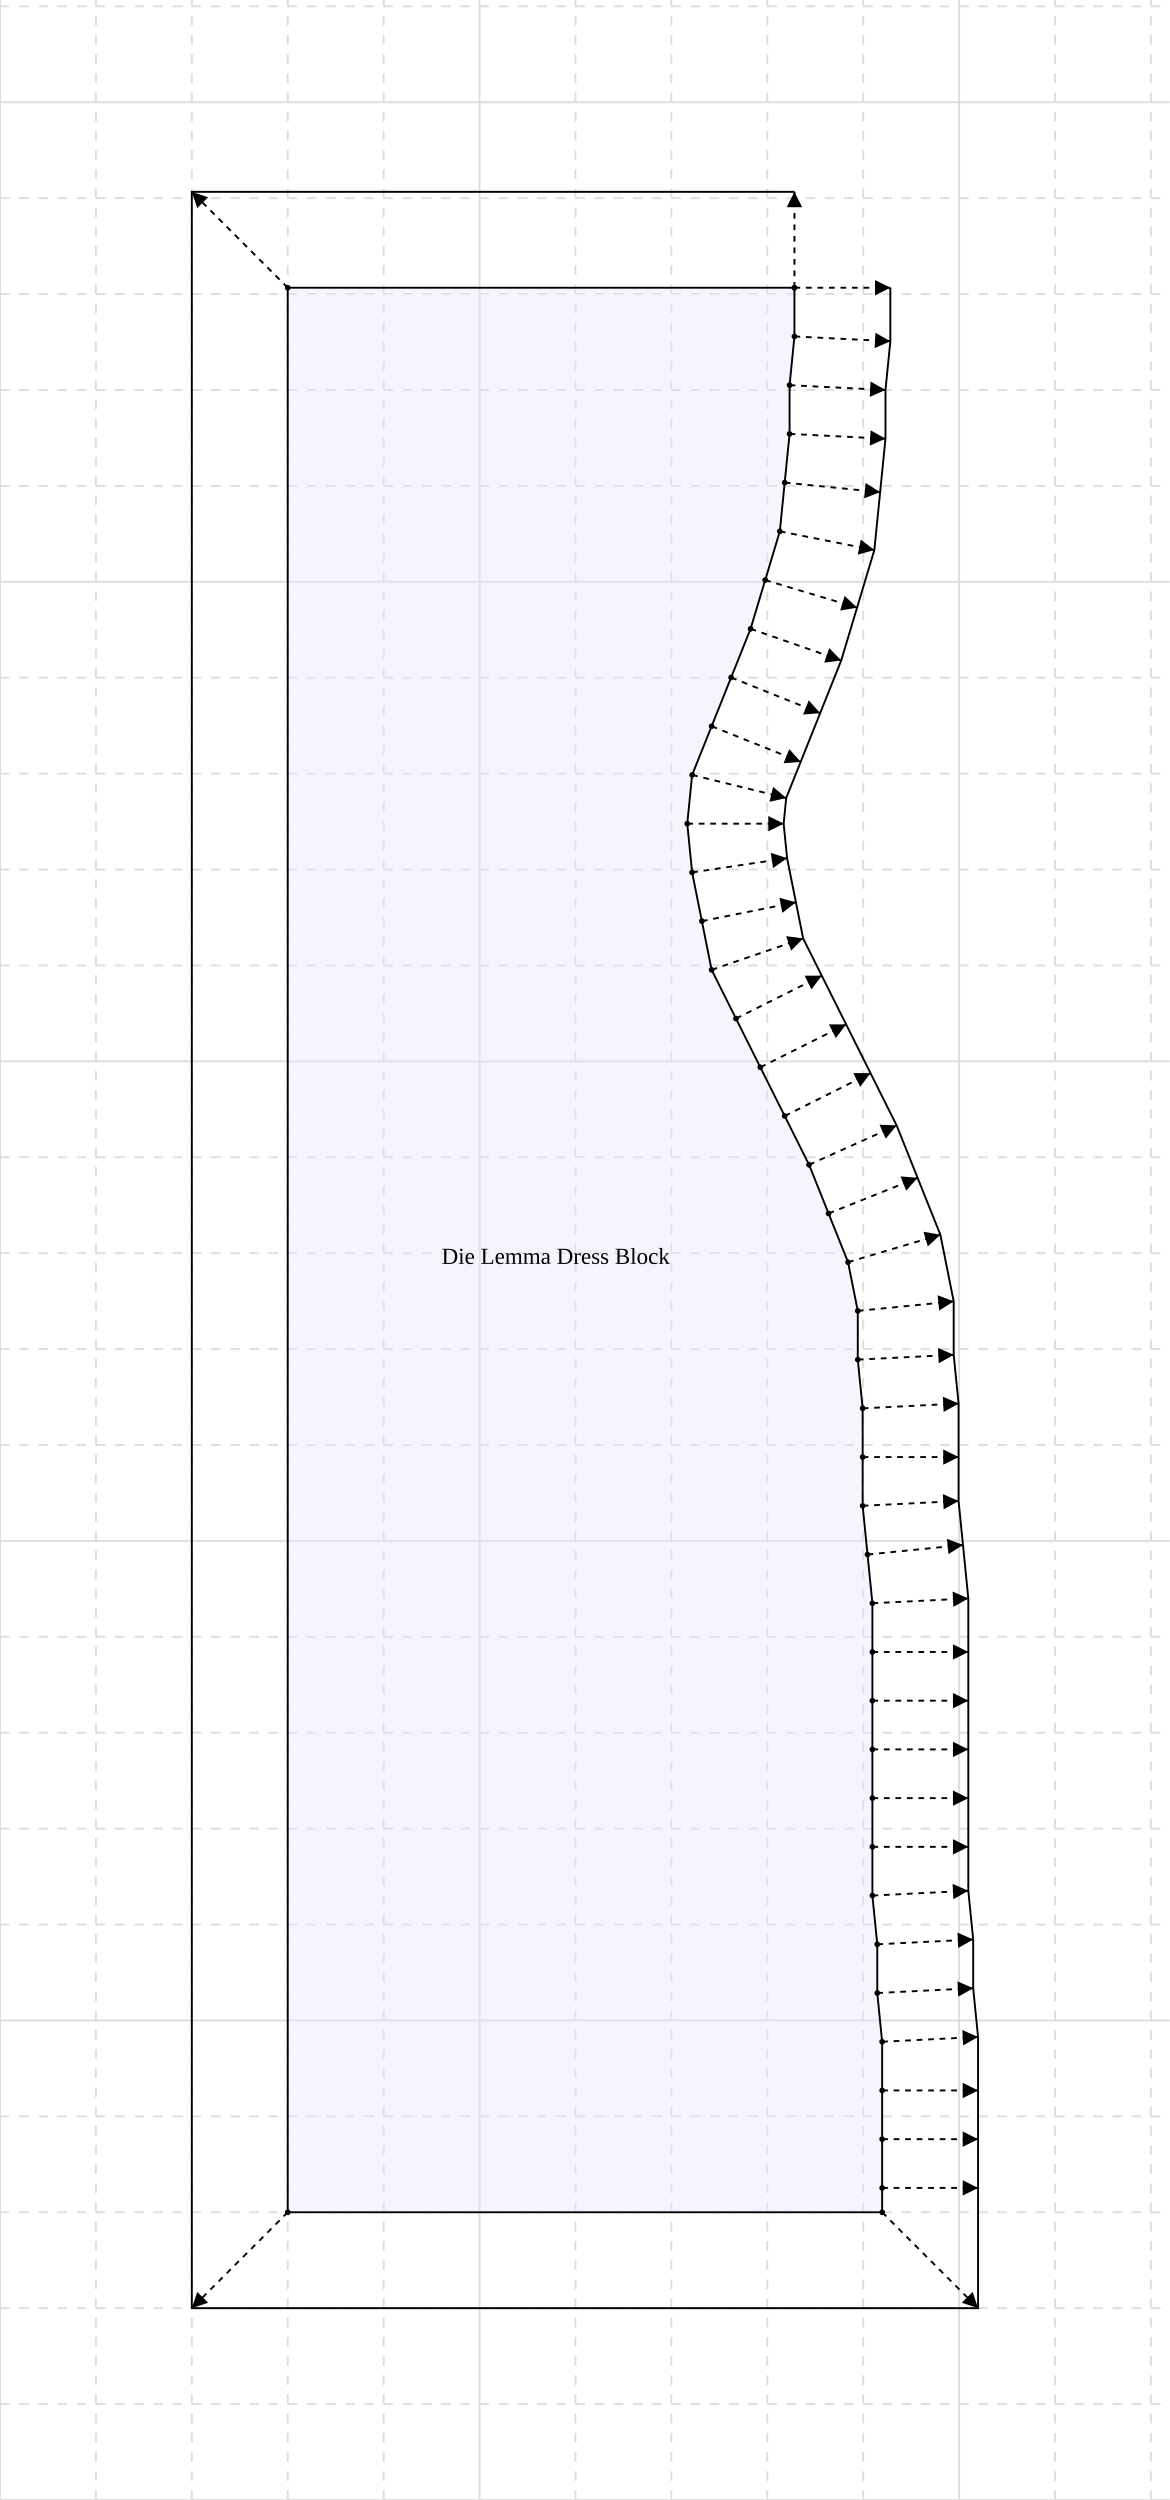
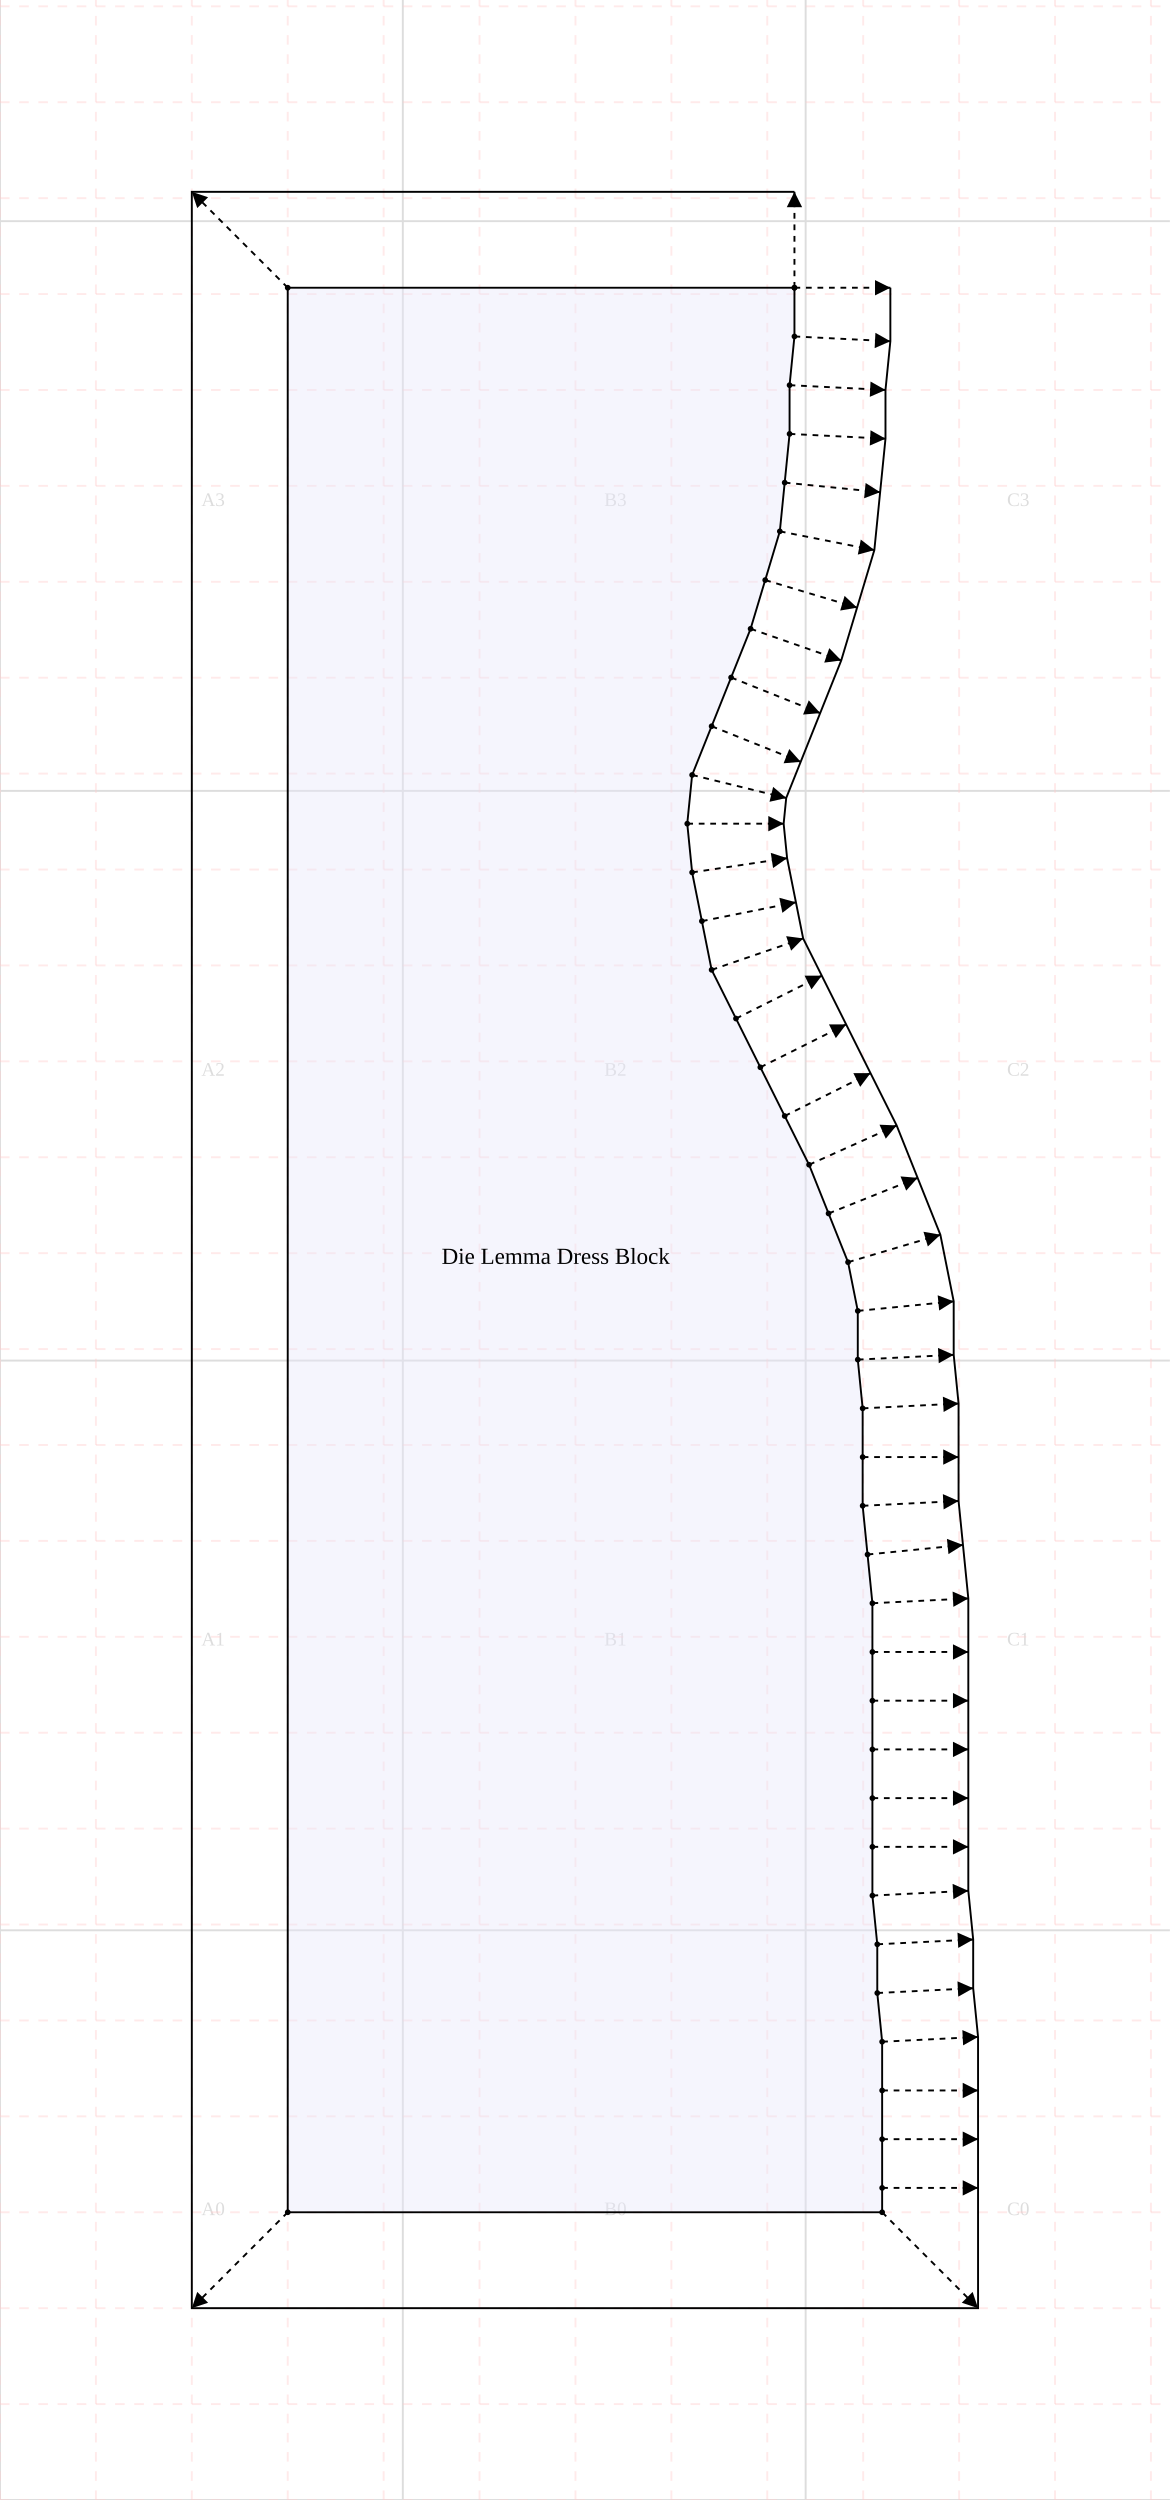
<svg xmlns="http://www.w3.org/2000/svg" width="609.88" height="1303.3" viewBox="-150.0 -1153.3 609.88 1303.3" stroke="black" fill="none">
  <defs>
    <marker markerWidth="15.2" markerHeight="8.0" viewBox="-1.0 -0.5 1.9 1.0" orient="auto" id="d0">
      <path d="M-1.0,0.5 L-1.0,-0.5 L0.0,0 Z" fill="black" stroke="none" />
    </marker>
    <marker markerWidth="15.2" markerHeight="8.0" viewBox="-1.0 -0.5 1.9 1.0" orient="auto" id="d1">
      <path d="M-1.0,0.5 L-1.0,-0.5 L0.0,0 Z" fill="black" stroke="none" />
    </marker>
    <marker markerWidth="15.2" markerHeight="8.0" viewBox="-1.0 -0.5 1.9 1.0" orient="auto" id="d2">
      <path d="M-1.0,0.5 L-1.0,-0.5 L0.0,0 Z" fill="black" stroke="none" />
    </marker>
    <marker markerWidth="15.2" markerHeight="8.0" viewBox="-1.0 -0.5 1.9 1.0" orient="auto" id="d3">
      <path d="M-1.0,0.5 L-1.0,-0.5 L0.0,0 Z" fill="black" stroke="none" />
    </marker>
    <marker markerWidth="15.2" markerHeight="8.0" viewBox="-1.0 -0.5 1.9 1.0" orient="auto" id="d4">
      <path d="M-1.0,0.5 L-1.0,-0.5 L0.0,0 Z" fill="black" stroke="none" />
    </marker>
    <marker markerWidth="15.2" markerHeight="8.0" viewBox="-1.0 -0.5 1.9 1.0" orient="auto" id="d5">
      <path d="M-1.0,0.5 L-1.0,-0.5 L0.0,0 Z" fill="black" stroke="none" />
    </marker>
    <marker markerWidth="15.2" markerHeight="8.0" viewBox="-1.0 -0.5 1.9 1.0" orient="auto" id="d6">
      <path d="M-1.0,0.5 L-1.0,-0.5 L0.0,0 Z" fill="black" stroke="none" />
    </marker>
    <marker markerWidth="15.2" markerHeight="8.0" viewBox="-1.0 -0.5 1.9 1.0" orient="auto" id="d7">
      <path d="M-1.0,0.5 L-1.0,-0.5 L0.0,0 Z" fill="black" stroke="none" />
    </marker>
    <marker markerWidth="15.2" markerHeight="8.0" viewBox="-1.0 -0.5 1.9 1.0" orient="auto" id="d8">
      <path d="M-1.0,0.5 L-1.0,-0.5 L0.0,0 Z" fill="black" stroke="none" />
    </marker>
    <marker markerWidth="15.2" markerHeight="8.0" viewBox="-1.0 -0.5 1.9 1.0" orient="auto" id="d9">
      <path d="M-1.0,0.5 L-1.0,-0.5 L0.0,0 Z" fill="black" stroke="none" />
    </marker>
    <marker markerWidth="15.2" markerHeight="8.0" viewBox="-1.0 -0.5 1.9 1.0" orient="auto" id="d10">
      <path d="M-1.0,0.5 L-1.0,-0.5 L0.0,0 Z" fill="black" stroke="none" />
    </marker>
    <marker markerWidth="15.2" markerHeight="8.0" viewBox="-1.0 -0.5 1.9 1.0" orient="auto" id="d11">
      <path d="M-1.0,0.5 L-1.0,-0.5 L0.0,0 Z" fill="black" stroke="none" />
    </marker>
    <marker markerWidth="15.2" markerHeight="8.0" viewBox="-1.0 -0.5 1.9 1.0" orient="auto" id="d12">
      <path d="M-1.0,0.5 L-1.0,-0.5 L0.0,0 Z" fill="black" stroke="none" />
    </marker>
    <marker markerWidth="15.2" markerHeight="8.0" viewBox="-1.0 -0.5 1.9 1.0" orient="auto" id="d13">
      <path d="M-1.0,0.5 L-1.0,-0.5 L0.0,0 Z" fill="black" stroke="none" />
    </marker>
    <marker markerWidth="15.2" markerHeight="8.0" viewBox="-1.0 -0.5 1.9 1.0" orient="auto" id="d14">
      <path d="M-1.0,0.5 L-1.0,-0.5 L0.0,0 Z" fill="black" stroke="none" />
    </marker>
    <marker markerWidth="15.2" markerHeight="8.0" viewBox="-1.0 -0.5 1.9 1.0" orient="auto" id="d15">
      <path d="M-1.0,0.5 L-1.0,-0.5 L0.0,0 Z" fill="black" stroke="none" />
    </marker>
    <marker markerWidth="15.2" markerHeight="8.0" viewBox="-1.0 -0.5 1.9 1.0" orient="auto" id="d16">
      <path d="M-1.0,0.5 L-1.0,-0.5 L0.0,0 Z" fill="black" stroke="none" />
    </marker>
    <marker markerWidth="15.2" markerHeight="8.0" viewBox="-1.0 -0.5 1.9 1.0" orient="auto" id="d17">
      <path d="M-1.0,0.5 L-1.0,-0.5 L0.0,0 Z" fill="black" stroke="none" />
    </marker>
    <marker markerWidth="15.2" markerHeight="8.0" viewBox="-1.0 -0.5 1.9 1.0" orient="auto" id="d18">
      <path d="M-1.0,0.5 L-1.0,-0.5 L0.0,0 Z" fill="black" stroke="none" />
    </marker>
    <marker markerWidth="15.2" markerHeight="8.0" viewBox="-1.0 -0.5 1.9 1.0" orient="auto" id="d19">
      <path d="M-1.0,0.5 L-1.0,-0.5 L0.0,0 Z" fill="black" stroke="none" />
    </marker>
    <marker markerWidth="15.2" markerHeight="8.0" viewBox="-1.0 -0.5 1.9 1.0" orient="auto" id="d20">
      <path d="M-1.0,0.5 L-1.0,-0.5 L0.0,0 Z" fill="black" stroke="none" />
    </marker>
    <marker markerWidth="15.2" markerHeight="8.0" viewBox="-1.0 -0.5 1.9 1.0" orient="auto" id="d21">
      <path d="M-1.0,0.5 L-1.0,-0.5 L0.0,0 Z" fill="black" stroke="none" />
    </marker>
    <marker markerWidth="15.2" markerHeight="8.0" viewBox="-1.0 -0.5 1.9 1.0" orient="auto" id="d22">
      <path d="M-1.0,0.5 L-1.0,-0.5 L0.0,0 Z" fill="black" stroke="none" />
    </marker>
    <marker markerWidth="15.2" markerHeight="8.0" viewBox="-1.0 -0.5 1.9 1.0" orient="auto" id="d23">
      <path d="M-1.0,0.5 L-1.0,-0.5 L0.0,0 Z" fill="black" stroke="none" />
    </marker>
    <marker markerWidth="15.2" markerHeight="8.0" viewBox="-1.0 -0.5 1.9 1.0" orient="auto" id="d24">
      <path d="M-1.0,0.5 L-1.0,-0.5 L0.0,0 Z" fill="black" stroke="none" />
    </marker>
    <marker markerWidth="15.2" markerHeight="8.0" viewBox="-1.0 -0.5 1.9 1.0" orient="auto" id="d25">
      <path d="M-1.0,0.5 L-1.0,-0.5 L0.0,0 Z" fill="black" stroke="none" />
    </marker>
    <marker markerWidth="15.2" markerHeight="8.0" viewBox="-1.0 -0.5 1.9 1.0" orient="auto" id="d26">
      <path d="M-1.0,0.5 L-1.0,-0.5 L0.0,0 Z" fill="black" stroke="none" />
    </marker>
    <marker markerWidth="15.2" markerHeight="8.0" viewBox="-1.0 -0.5 1.9 1.0" orient="auto" id="d27">
      <path d="M-1.0,0.5 L-1.0,-0.5 L0.0,0 Z" fill="black" stroke="none" />
    </marker>
    <marker markerWidth="15.2" markerHeight="8.0" viewBox="-1.0 -0.5 1.9 1.0" orient="auto" id="d28">
      <path d="M-1.0,0.5 L-1.0,-0.5 L0.0,0 Z" fill="black" stroke="none" />
    </marker>
    <marker markerWidth="15.2" markerHeight="8.0" viewBox="-1.0 -0.5 1.9 1.0" orient="auto" id="d29">
      <path d="M-1.0,0.5 L-1.0,-0.5 L0.0,0 Z" fill="black" stroke="none" />
    </marker>
    <marker markerWidth="15.2" markerHeight="8.0" viewBox="-1.0 -0.5 1.9 1.0" orient="auto" id="d30">
      <path d="M-1.0,0.5 L-1.0,-0.5 L0.0,0 Z" fill="black" stroke="none" />
    </marker>
    <marker markerWidth="15.2" markerHeight="8.0" viewBox="-1.0 -0.5 1.9 1.0" orient="auto" id="d31">
      <path d="M-1.0,0.5 L-1.0,-0.5 L0.0,0 Z" fill="black" stroke="none" />
    </marker>
    <marker markerWidth="15.2" markerHeight="8.0" viewBox="-1.0 -0.5 1.9 1.0" orient="auto" id="d32">
      <path d="M-1.0,0.5 L-1.0,-0.5 L0.0,0 Z" fill="black" stroke="none" />
    </marker>
    <marker markerWidth="15.2" markerHeight="8.0" viewBox="-1.0 -0.5 1.9 1.0" orient="auto" id="d33">
      <path d="M-1.0,0.5 L-1.0,-0.5 L0.0,0 Z" fill="black" stroke="none" />
    </marker>
    <marker markerWidth="15.2" markerHeight="8.0" viewBox="-1.0 -0.5 1.9 1.0" orient="auto" id="d34">
      <path d="M-1.0,0.5 L-1.0,-0.5 L0.0,0 Z" fill="black" stroke="none" />
    </marker>
    <marker markerWidth="15.2" markerHeight="8.0" viewBox="-1.0 -0.5 1.9 1.0" orient="auto" id="d35">
      <path d="M-1.0,0.5 L-1.0,-0.5 L0.0,0 Z" fill="black" stroke="none" />
    </marker>
    <marker markerWidth="15.2" markerHeight="8.0" viewBox="-1.0 -0.5 1.9 1.0" orient="auto" id="d36">
      <path d="M-1.0,0.5 L-1.0,-0.5 L0.0,0 Z" fill="black" stroke="none" />
    </marker>
    <marker markerWidth="15.2" markerHeight="8.0" viewBox="-1.0 -0.5 1.9 1.0" orient="auto" id="d37">
      <path d="M-1.0,0.5 L-1.0,-0.5 L0.0,0 Z" fill="black" stroke="none" />
    </marker>
    <marker markerWidth="15.2" markerHeight="8.0" viewBox="-1.0 -0.5 1.9 1.0" orient="auto" id="d38">
      <path d="M-1.0,0.5 L-1.0,-0.5 L0.0,0 Z" fill="black" stroke="none" />
    </marker>
    <marker markerWidth="15.2" markerHeight="8.0" viewBox="-1.0 -0.5 1.9 1.0" orient="auto" id="d39">
      <path d="M-1.0,0.5 L-1.0,-0.5 L0.0,0 Z" fill="black" stroke="none" />
    </marker>
    <marker markerWidth="15.2" markerHeight="8.0" viewBox="-1.0 -0.5 1.9 1.0" orient="auto" id="d40">
      <path d="M-1.0,0.5 L-1.0,-0.5 L0.0,0 Z" fill="black" stroke="none" />
    </marker>
    <marker markerWidth="15.2" markerHeight="8.0" viewBox="-1.0 -0.5 1.9 1.0" orient="auto" id="d41">
      <path d="M-1.0,0.5 L-1.0,-0.5 L0.0,0 Z" fill="black" stroke="none" />
    </marker>
    <marker markerWidth="15.2" markerHeight="8.0" viewBox="-1.0 -0.5 1.9 1.0" orient="auto" id="d42">
      <path d="M-1.0,0.5 L-1.0,-0.5 L0.0,0 Z" fill="black" stroke="none" />
    </marker>
    <marker markerWidth="15.2" markerHeight="8.0" viewBox="-1.0 -0.5 1.9 1.0" orient="auto" id="d43">
      <path d="M-1.0,0.5 L-1.0,-0.5 L0.0,0 Z" fill="black" stroke="none" />
    </marker>
  </defs>
  <path d="M-150.0,150.0 L459.88,150.0" stroke="#dddddd" />
-   <path d="M-150.0,100.0 L459.88,100.0" stroke="#dddddd" stroke-dasharray="5" />
-   <path d="M-150.0,50.0 L459.88,50.0" stroke="#dddddd" stroke-dasharray="5" />
-   <path d="M-150.0,-0.0 L459.88,-0.0" stroke="#dddddd" stroke-dasharray="5" />
-   <path d="M-150.0,-50.0 L459.88,-50.0" stroke="#dddddd" stroke-dasharray="5" />
-   <path d="M-150.0,-100.0 L459.88,-100.0" stroke="#dddddd" />
-   <path d="M-150.0,-150.0 L459.88,-150.0" stroke="#dddddd" stroke-dasharray="5" />
-   <path d="M-150.0,-200.0 L459.88,-200.0" stroke="#dddddd" stroke-dasharray="5" />
-   <path d="M-150.0,-250.0 L459.88,-250.0" stroke="#dddddd" stroke-dasharray="5" />
-   <path d="M-150.0,-300.0 L459.88,-300.0" stroke="#dddddd" stroke-dasharray="5" />
-   <path d="M-150.0,-350.0 L459.88,-350.0" stroke="#dddddd" />
-   <path d="M-150.0,-400.0 L459.88,-400.0" stroke="#dddddd" stroke-dasharray="5" />
-   <path d="M-150.0,-450.0 L459.88,-450.0" stroke="#dddddd" stroke-dasharray="5" />
-   <path d="M-150.0,-500.0 L459.88,-500.0" stroke="#dddddd" stroke-dasharray="5" />
-   <path d="M-150.0,-550.0 L459.88,-550.0" stroke="#dddddd" stroke-dasharray="5" />
-   <path d="M-150.0,-600.0 L459.88,-600.0" stroke="#dddddd" />
-   <path d="M-150.0,-650.0 L459.88,-650.0" stroke="#dddddd" stroke-dasharray="5" />
-   <path d="M-150.0,-700.0 L459.88,-700.0" stroke="#dddddd" stroke-dasharray="5" />
-   <path d="M-150.0,-750.0 L459.88,-750.0" stroke="#dddddd" stroke-dasharray="5" />
-   <path d="M-150.0,-800.0 L459.88,-800.0" stroke="#dddddd" stroke-dasharray="5" />
-   <path d="M-150.0,-850.0 L459.88,-850.0" stroke="#dddddd" />
-   <path d="M-150.0,-900.0 L459.88,-900.0" stroke="#dddddd" stroke-dasharray="5" />
-   <path d="M-150.0,-950.0 L459.88,-950.0" stroke="#dddddd" stroke-dasharray="5" />
-   <path d="M-150.0,-1000.0 L459.88,-1000.0" stroke="#dddddd" stroke-dasharray="5" />
-   <path d="M-150.0,-1050.0 L459.88,-1050.0" stroke="#dddddd" stroke-dasharray="5" />
-   <path d="M-150.0,-1100.0 L459.88,-1100.0" stroke="#dddddd" />
-   <path d="M-150.0,-1150.0 L459.88,-1150.0" stroke="#dddddd" stroke-dasharray="5" />
+   <path d="M-150.0,-147.0 L459.88,-147.0" stroke="#dddddd" />
+   <path d="M-150.0,-444.0 L459.88,-444.0" stroke="#dddddd" />
+   <path d="M-150.0,-741.0 L459.88,-741.0" stroke="#dddddd" />
+   <path d="M-150.0,-1038.0 L459.88,-1038.0" stroke="#dddddd" />
  <path d="M-150.0,150.0 L-150.0,-1153.3" stroke="#dddddd" />
-   <path d="M-100.0,150.0 L-100.0,-1153.3" stroke="#dddddd" stroke-dasharray="5" />
-   <path d="M-50.0,150.0 L-50.0,-1153.3" stroke="#dddddd" stroke-dasharray="5" />
-   <path d="M0.0,150.0 L0.0,-1153.3" stroke="#dddddd" stroke-dasharray="5" />
-   <path d="M50.0,150.0 L50.0,-1153.3" stroke="#dddddd" stroke-dasharray="5" />
-   <path d="M100.0,150.0 L100.0,-1153.3" stroke="#dddddd" />
-   <path d="M150.0,150.0 L150.0,-1153.3" stroke="#dddddd" stroke-dasharray="5" />
-   <path d="M200.0,150.0 L200.0,-1153.3" stroke="#dddddd" stroke-dasharray="5" />
-   <path d="M250.0,150.0 L250.0,-1153.3" stroke="#dddddd" stroke-dasharray="5" />
-   <path d="M300.0,150.0 L300.0,-1153.3" stroke="#dddddd" stroke-dasharray="5" />
-   <path d="M350.0,150.0 L350.0,-1153.3" stroke="#dddddd" />
-   <path d="M400.0,150.0 L400.0,-1153.3" stroke="#dddddd" stroke-dasharray="5" />
-   <path d="M450.0,150.0 L450.0,-1153.3" stroke="#dddddd" stroke-dasharray="5" />
+   <path d="M60.0,150.0 L60.0,-1153.3" stroke="#dddddd" />
+   <path d="M270.0,150.0 L270.0,-1153.3" stroke="#dddddd" />
+   <text x="-45.0" y="1.5" font-size="10" stroke="none" fill="#dddddd" dy="0em">A0</text>
+   <text x="-45.0" y="-295.5" font-size="10" stroke="none" fill="#dddddd" dy="0em">A1</text>
+   <text x="-45.0" y="-592.5" font-size="10" stroke="none" fill="#dddddd" dy="0em">A2</text>
+   <text x="-45.0" y="-889.5" font-size="10" stroke="none" fill="#dddddd" dy="0em">A3</text>
+   <text x="165.0" y="1.5" font-size="10" stroke="none" fill="#dddddd" dy="0em">B0</text>
+   <text x="165.0" y="-295.5" font-size="10" stroke="none" fill="#dddddd" dy="0em">B1</text>
+   <text x="165.0" y="-592.5" font-size="10" stroke="none" fill="#dddddd" dy="0em">B2</text>
+   <text x="165.0" y="-889.5" font-size="10" stroke="none" fill="#dddddd" dy="0em">B3</text>
+   <text x="375.0" y="1.5" font-size="10" stroke="none" fill="#dddddd" dy="0em">C0</text>
+   <text x="375.0" y="-295.5" font-size="10" stroke="none" fill="#dddddd" dy="0em">C1</text>
+   <text x="375.0" y="-592.5" font-size="10" stroke="none" fill="#dddddd" dy="0em">C2</text>
+   <text x="375.0" y="-889.5" font-size="10" stroke="none" fill="#dddddd" dy="0em">C3</text>
+   <path d="M-150.0,150.0 L459.88,150.0" stroke="#ffcccc66" stroke-dasharray="5" />
+   <path d="M-150.0,100.0 L459.88,100.0" stroke="#ffcccc66" stroke-dasharray="5" />
+   <path d="M-150.0,50.0 L459.88,50.0" stroke="#ffcccc66" stroke-dasharray="5" />
+   <path d="M-150.0,-0.0 L459.88,-0.0" stroke="#ffcccc66" stroke-dasharray="5" />
+   <path d="M-150.0,-50.0 L459.88,-50.0" stroke="#ffcccc66" stroke-dasharray="5" />
+   <path d="M-150.0,-100.0 L459.88,-100.0" stroke="#ffcccc66" stroke-dasharray="5" />
+   <path d="M-150.0,-150.0 L459.88,-150.0" stroke="#ffcccc66" stroke-dasharray="5" />
+   <path d="M-150.0,-200.0 L459.88,-200.0" stroke="#ffcccc66" stroke-dasharray="5" />
+   <path d="M-150.0,-250.0 L459.88,-250.0" stroke="#ffcccc66" stroke-dasharray="5" />
+   <path d="M-150.0,-300.0 L459.88,-300.0" stroke="#ffcccc66" stroke-dasharray="5" />
+   <path d="M-150.0,-350.0 L459.88,-350.0" stroke="#ffcccc66" stroke-dasharray="5" />
+   <path d="M-150.0,-400.0 L459.88,-400.0" stroke="#ffcccc66" stroke-dasharray="5" />
+   <path d="M-150.0,-450.0 L459.88,-450.0" stroke="#ffcccc66" stroke-dasharray="5" />
+   <path d="M-150.0,-500.0 L459.88,-500.0" stroke="#ffcccc66" stroke-dasharray="5" />
+   <path d="M-150.0,-550.0 L459.88,-550.0" stroke="#ffcccc66" stroke-dasharray="5" />
+   <path d="M-150.0,-600.0 L459.88,-600.0" stroke="#ffcccc66" stroke-dasharray="5" />
+   <path d="M-150.0,-650.0 L459.88,-650.0" stroke="#ffcccc66" stroke-dasharray="5" />
+   <path d="M-150.0,-700.0 L459.88,-700.0" stroke="#ffcccc66" stroke-dasharray="5" />
+   <path d="M-150.0,-750.0 L459.88,-750.0" stroke="#ffcccc66" stroke-dasharray="5" />
+   <path d="M-150.0,-800.0 L459.88,-800.0" stroke="#ffcccc66" stroke-dasharray="5" />
+   <path d="M-150.0,-850.0 L459.88,-850.0" stroke="#ffcccc66" stroke-dasharray="5" />
+   <path d="M-150.0,-900.0 L459.88,-900.0" stroke="#ffcccc66" stroke-dasharray="5" />
+   <path d="M-150.0,-950.0 L459.88,-950.0" stroke="#ffcccc66" stroke-dasharray="5" />
+   <path d="M-150.0,-1000.0 L459.88,-1000.0" stroke="#ffcccc66" stroke-dasharray="5" />
+   <path d="M-150.0,-1050.0 L459.88,-1050.0" stroke="#ffcccc66" stroke-dasharray="5" />
+   <path d="M-150.0,-1100.0 L459.88,-1100.0" stroke="#ffcccc66" stroke-dasharray="5" />
+   <path d="M-150.0,-1150.0 L459.88,-1150.0" stroke="#ffcccc66" stroke-dasharray="5" />
+   <path d="M-150.0,150.0 L-150.0,-1153.3" stroke="#ffcccc66" stroke-dasharray="5" />
+   <path d="M-100.0,150.0 L-100.0,-1153.3" stroke="#ffcccc66" stroke-dasharray="5" />
+   <path d="M-50.0,150.0 L-50.0,-1153.3" stroke="#ffcccc66" stroke-dasharray="5" />
+   <path d="M0.0,150.0 L0.0,-1153.3" stroke="#ffcccc66" stroke-dasharray="5" />
+   <path d="M50.0,150.0 L50.0,-1153.3" stroke="#ffcccc66" stroke-dasharray="5" />
+   <path d="M100.0,150.0 L100.0,-1153.3" stroke="#ffcccc66" stroke-dasharray="5" />
+   <path d="M150.0,150.0 L150.0,-1153.3" stroke="#ffcccc66" stroke-dasharray="5" />
+   <path d="M200.0,150.0 L200.0,-1153.3" stroke="#ffcccc66" stroke-dasharray="5" />
+   <path d="M250.0,150.0 L250.0,-1153.3" stroke="#ffcccc66" stroke-dasharray="5" />
+   <path d="M300.0,150.0 L300.0,-1153.3" stroke="#ffcccc66" stroke-dasharray="5" />
+   <path d="M350.0,150.0 L350.0,-1153.3" stroke="#ffcccc66" stroke-dasharray="5" />
+   <path d="M400.0,150.0 L400.0,-1153.3" stroke="#ffcccc66" stroke-dasharray="5" />
+   <path d="M450.0,150.0 L450.0,-1153.3" stroke="#ffcccc66" stroke-dasharray="5" />
  <g>
    <path d="M264.16,-1003.3 L264.16,-977.9 L261.62,-952.5 L261.62,-927.1 L259.08,-901.7 L256.54,-876.3 L248.92,-850.9 L241.3,-825.5 L231.14,-800.1 L220.98,-774.7 L210.82,-749.3 L208.28,-723.9 L210.82,-698.5 L215.9,-673.1 L220.98,-647.7 L233.68,-622.3 L246.38,-596.9 L259.08,-571.5 L271.78,-546.1 L281.94,-520.7 L292.1,-495.3 L297.18,-469.9 L297.18,-444.5 L299.72,-419.1 L299.72,-393.7 L299.72,-368.3 L302.26,-342.9 L304.8,-317.5 L304.8,-292.1 L304.8,-266.7 L304.8,-241.3 L304.8,-215.9 L304.8,-190.5 L304.8,-165.1 L307.34,-139.7 L307.34,-114.3 L309.88,-88.9 L309.88,-63.5 L309.88,-38.1 L309.88,-12.7 L309.88,0 L0,0 L0,-1003.3 L264.16,-1003.3" fill="#E6E6FA66" stroke="black" />
    <text x="139.702" y="-494.403" font-size="12" stroke="none" fill="black" text-anchor="middle" dy="0em">Die Lemma Dress Block</text>
  </g>
  <g>
    <path d="M314.16,-1003.3 L314.16,-975.406 L311.62,-950.006 L311.62,-924.606 L308.832,-896.725 L305.813,-866.539 L296.811,-836.533 L288.551,-808.999 L277.564,-781.53 L267.404,-756.13 L259.869,-737.292 L258.529,-723.9 L260.329,-705.908 L264.929,-682.906 L268.696,-664.072 L278.401,-644.661 L291.101,-619.261 L303.801,-593.861 L317.431,-566.601 L328.364,-539.27 L340.229,-509.607 L347.18,-474.851 L347.18,-446.994 L349.72,-421.594 L349.72,-393.7 L349.72,-370.794 L352.012,-347.875 L354.8,-319.994 L354.8,-292.1 L354.8,-266.7 L354.8,-241.3 L354.8,-215.9 L354.8,-190.5 L354.8,-167.594 L357.34,-142.194 L357.34,-116.794 L359.88,-91.394 L359.88,-63.5 L359.88,-38.1 L359.88,-12.7 L359.88,50 L-50,50.0 L-50,-1053.3 L264.16,-1053.3" fill="none" stroke="black" />
  </g>
  <g>
    <path d="M264.16,-1003.3 L314.16,-1003.3" fill="none" stroke="black" marker-end="url(#d0)" stroke-dasharray="3" />
  </g>
  <g>
    <path d="M264.16,-977.9 L314.16,-975.406" fill="none" stroke="black" marker-end="url(#d1)" stroke-dasharray="3" />
  </g>
  <g>
    <path d="M261.62,-952.5 L311.62,-950.006" fill="none" stroke="black" marker-end="url(#d2)" stroke-dasharray="3" />
  </g>
  <g>
    <path d="M261.62,-927.1 L311.62,-924.606" fill="none" stroke="black" marker-end="url(#d3)" stroke-dasharray="3" />
  </g>
  <g>
    <path d="M259.08,-901.7 L308.832,-896.725" fill="none" stroke="black" marker-end="url(#d4)" stroke-dasharray="3" />
  </g>
  <g>
    <path d="M256.54,-876.3 L305.813,-866.539" fill="none" stroke="black" marker-end="url(#d5)" stroke-dasharray="3" />
  </g>
  <g>
    <path d="M248.92,-850.9 L296.811,-836.533" fill="none" stroke="black" marker-end="url(#d6)" stroke-dasharray="3" />
  </g>
  <g>
    <path d="M241.3,-825.5 L288.551,-808.999" fill="none" stroke="black" marker-end="url(#d7)" stroke-dasharray="3" />
  </g>
  <g>
    <path d="M231.14,-800.1 L277.564,-781.53" fill="none" stroke="black" marker-end="url(#d8)" stroke-dasharray="3" />
  </g>
  <g>
    <path d="M220.98,-774.7 L267.404,-756.13" fill="none" stroke="black" marker-end="url(#d9)" stroke-dasharray="3" />
  </g>
  <g>
    <path d="M210.82,-749.3 L259.869,-737.292" fill="none" stroke="black" marker-end="url(#d10)" stroke-dasharray="3" />
  </g>
  <g>
    <path d="M208.28,-723.9 L258.529,-723.9" fill="none" stroke="black" marker-end="url(#d11)" stroke-dasharray="3" />
  </g>
  <g>
    <path d="M210.82,-698.5 L260.329,-705.908" fill="none" stroke="black" marker-end="url(#d12)" stroke-dasharray="3" />
  </g>
  <g>
    <path d="M215.9,-673.1 L264.929,-682.906" fill="none" stroke="black" marker-end="url(#d13)" stroke-dasharray="3" />
  </g>
  <g>
    <path d="M220.98,-647.7 L268.696,-664.072" fill="none" stroke="black" marker-end="url(#d14)" stroke-dasharray="3" />
  </g>
  <g>
    <path d="M233.68,-622.3 L278.401,-644.661" fill="none" stroke="black" marker-end="url(#d15)" stroke-dasharray="3" />
  </g>
  <g>
    <path d="M246.38,-596.9 L291.101,-619.261" fill="none" stroke="black" marker-end="url(#d16)" stroke-dasharray="3" />
  </g>
  <g>
    <path d="M259.08,-571.5 L303.801,-593.861" fill="none" stroke="black" marker-end="url(#d17)" stroke-dasharray="3" />
  </g>
  <g>
    <path d="M271.78,-546.1 L317.431,-566.601" fill="none" stroke="black" marker-end="url(#d18)" stroke-dasharray="3" />
  </g>
  <g>
    <path d="M281.94,-520.7 L328.364,-539.27" fill="none" stroke="black" marker-end="url(#d19)" stroke-dasharray="3" />
  </g>
  <g>
    <path d="M292.1,-495.3 L340.229,-509.607" fill="none" stroke="black" marker-end="url(#d20)" stroke-dasharray="3" />
  </g>
  <g>
    <path d="M297.18,-469.9 L347.18,-474.851" fill="none" stroke="black" marker-end="url(#d21)" stroke-dasharray="3" />
  </g>
  <g>
    <path d="M297.18,-444.5 L347.18,-446.994" fill="none" stroke="black" marker-end="url(#d22)" stroke-dasharray="3" />
  </g>
  <g>
    <path d="M299.72,-419.1 L349.72,-421.594" fill="none" stroke="black" marker-end="url(#d23)" stroke-dasharray="3" />
  </g>
  <g>
    <path d="M299.72,-393.7 L349.72,-393.7" fill="none" stroke="black" marker-end="url(#d24)" stroke-dasharray="3" />
  </g>
  <g>
    <path d="M299.72,-368.3 L349.72,-370.794" fill="none" stroke="black" marker-end="url(#d25)" stroke-dasharray="3" />
  </g>
  <g>
    <path d="M302.26,-342.9 L352.012,-347.875" fill="none" stroke="black" marker-end="url(#d26)" stroke-dasharray="3" />
  </g>
  <g>
    <path d="M304.8,-317.5 L354.8,-319.994" fill="none" stroke="black" marker-end="url(#d27)" stroke-dasharray="3" />
  </g>
  <g>
    <path d="M304.8,-292.1 L354.8,-292.1" fill="none" stroke="black" marker-end="url(#d28)" stroke-dasharray="3" />
  </g>
  <g>
    <path d="M304.8,-266.7 L354.8,-266.7" fill="none" stroke="black" marker-end="url(#d29)" stroke-dasharray="3" />
  </g>
  <g>
    <path d="M304.8,-241.3 L354.8,-241.3" fill="none" stroke="black" marker-end="url(#d30)" stroke-dasharray="3" />
  </g>
  <g>
    <path d="M304.8,-215.9 L354.8,-215.9" fill="none" stroke="black" marker-end="url(#d31)" stroke-dasharray="3" />
  </g>
  <g>
    <path d="M304.8,-190.5 L354.8,-190.5" fill="none" stroke="black" marker-end="url(#d32)" stroke-dasharray="3" />
  </g>
  <g>
    <path d="M304.8,-165.1 L354.8,-167.594" fill="none" stroke="black" marker-end="url(#d33)" stroke-dasharray="3" />
  </g>
  <g>
    <path d="M307.34,-139.7 L357.34,-142.194" fill="none" stroke="black" marker-end="url(#d34)" stroke-dasharray="3" />
  </g>
  <g>
    <path d="M307.34,-114.3 L357.34,-116.794" fill="none" stroke="black" marker-end="url(#d35)" stroke-dasharray="3" />
  </g>
  <g>
    <path d="M309.88,-88.9 L359.88,-91.394" fill="none" stroke="black" marker-end="url(#d36)" stroke-dasharray="3" />
  </g>
  <g>
    <path d="M309.88,-63.5 L359.88,-63.5" fill="none" stroke="black" marker-end="url(#d37)" stroke-dasharray="3" />
  </g>
  <g>
    <path d="M309.88,-38.1 L359.88,-38.1" fill="none" stroke="black" marker-end="url(#d38)" stroke-dasharray="3" />
  </g>
  <g>
    <path d="M309.88,-12.7 L359.88,-12.7" fill="none" stroke="black" marker-end="url(#d39)" stroke-dasharray="3" />
  </g>
  <g>
    <path d="M309.88,0 L359.88,50" fill="none" stroke="black" marker-end="url(#d40)" stroke-dasharray="3" />
  </g>
  <g>
    <path d="M0,0 L-50,50.0" fill="none" stroke="black" marker-end="url(#d41)" stroke-dasharray="3" />
  </g>
  <g>
    <path d="M0,-1003.3 L-50,-1053.3" fill="none" stroke="black" marker-end="url(#d42)" stroke-dasharray="3" />
  </g>
  <g>
    <path d="M264.16,-1003.3 L264.16,-1053.3" fill="none" stroke="black" marker-end="url(#d43)" stroke-dasharray="3" />
  </g>
  <g>
    <circle cx="264.16" cy="-1003.3" r="1" fill="black" />
  </g>
  <g>
    <circle cx="264.16" cy="-977.9" r="1" fill="black" />
  </g>
  <g>
    <circle cx="261.62" cy="-952.5" r="1" fill="black" />
  </g>
  <g>
    <circle cx="261.62" cy="-927.1" r="1" fill="black" />
  </g>
  <g>
    <circle cx="259.08" cy="-901.7" r="1" fill="black" />
  </g>
  <g>
    <circle cx="256.54" cy="-876.3" r="1" fill="black" />
  </g>
  <g>
    <circle cx="248.92" cy="-850.9" r="1" fill="black" />
  </g>
  <g>
    <circle cx="241.3" cy="-825.5" r="1" fill="black" />
  </g>
  <g>
    <circle cx="231.14" cy="-800.1" r="1" fill="black" />
  </g>
  <g>
    <circle cx="220.98" cy="-774.7" r="1" fill="black" />
  </g>
  <g>
    <circle cx="210.82" cy="-749.3" r="1" fill="black" />
  </g>
  <g>
    <circle cx="208.28" cy="-723.9" r="1" fill="black" />
  </g>
  <g>
    <circle cx="210.82" cy="-698.5" r="1" fill="black" />
  </g>
  <g>
    <circle cx="215.9" cy="-673.1" r="1" fill="black" />
  </g>
  <g>
    <circle cx="220.98" cy="-647.7" r="1" fill="black" />
  </g>
  <g>
    <circle cx="233.68" cy="-622.3" r="1" fill="black" />
  </g>
  <g>
    <circle cx="246.38" cy="-596.9" r="1" fill="black" />
  </g>
  <g>
    <circle cx="259.08" cy="-571.5" r="1" fill="black" />
  </g>
  <g>
    <circle cx="271.78" cy="-546.1" r="1" fill="black" />
  </g>
  <g>
    <circle cx="281.94" cy="-520.7" r="1" fill="black" />
  </g>
  <g>
    <circle cx="292.1" cy="-495.3" r="1" fill="black" />
  </g>
  <g>
    <circle cx="297.18" cy="-469.9" r="1" fill="black" />
  </g>
  <g>
    <circle cx="297.18" cy="-444.5" r="1" fill="black" />
  </g>
  <g>
    <circle cx="299.72" cy="-419.1" r="1" fill="black" />
  </g>
  <g>
    <circle cx="299.72" cy="-393.7" r="1" fill="black" />
  </g>
  <g>
    <circle cx="299.72" cy="-368.3" r="1" fill="black" />
  </g>
  <g>
    <circle cx="302.26" cy="-342.9" r="1" fill="black" />
  </g>
  <g>
    <circle cx="304.8" cy="-317.5" r="1" fill="black" />
  </g>
  <g>
    <circle cx="304.8" cy="-292.1" r="1" fill="black" />
  </g>
  <g>
    <circle cx="304.8" cy="-266.7" r="1" fill="black" />
  </g>
  <g>
    <circle cx="304.8" cy="-241.3" r="1" fill="black" />
  </g>
  <g>
    <circle cx="304.8" cy="-215.9" r="1" fill="black" />
  </g>
  <g>
    <circle cx="304.8" cy="-190.5" r="1" fill="black" />
  </g>
  <g>
    <circle cx="304.8" cy="-165.1" r="1" fill="black" />
  </g>
  <g>
    <circle cx="307.34" cy="-139.7" r="1" fill="black" />
  </g>
  <g>
    <circle cx="307.34" cy="-114.3" r="1" fill="black" />
  </g>
  <g>
    <circle cx="309.88" cy="-88.9" r="1" fill="black" />
  </g>
  <g>
    <circle cx="309.88" cy="-63.5" r="1" fill="black" />
  </g>
  <g>
    <circle cx="309.88" cy="-38.1" r="1" fill="black" />
  </g>
  <g>
    <circle cx="309.88" cy="-12.7" r="1" fill="black" />
  </g>
  <g>
    <circle cx="309.88" cy="0" r="1" fill="black" />
  </g>
  <g>
    <circle cx="0" cy="0" r="1" fill="black" />
  </g>
  <g>
    <circle cx="0" cy="-1003.3" r="1" fill="black" />
  </g>
  <g>
    <circle cx="264.16" cy="-1003.3" r="1" fill="black" />
  </g>
</svg>
